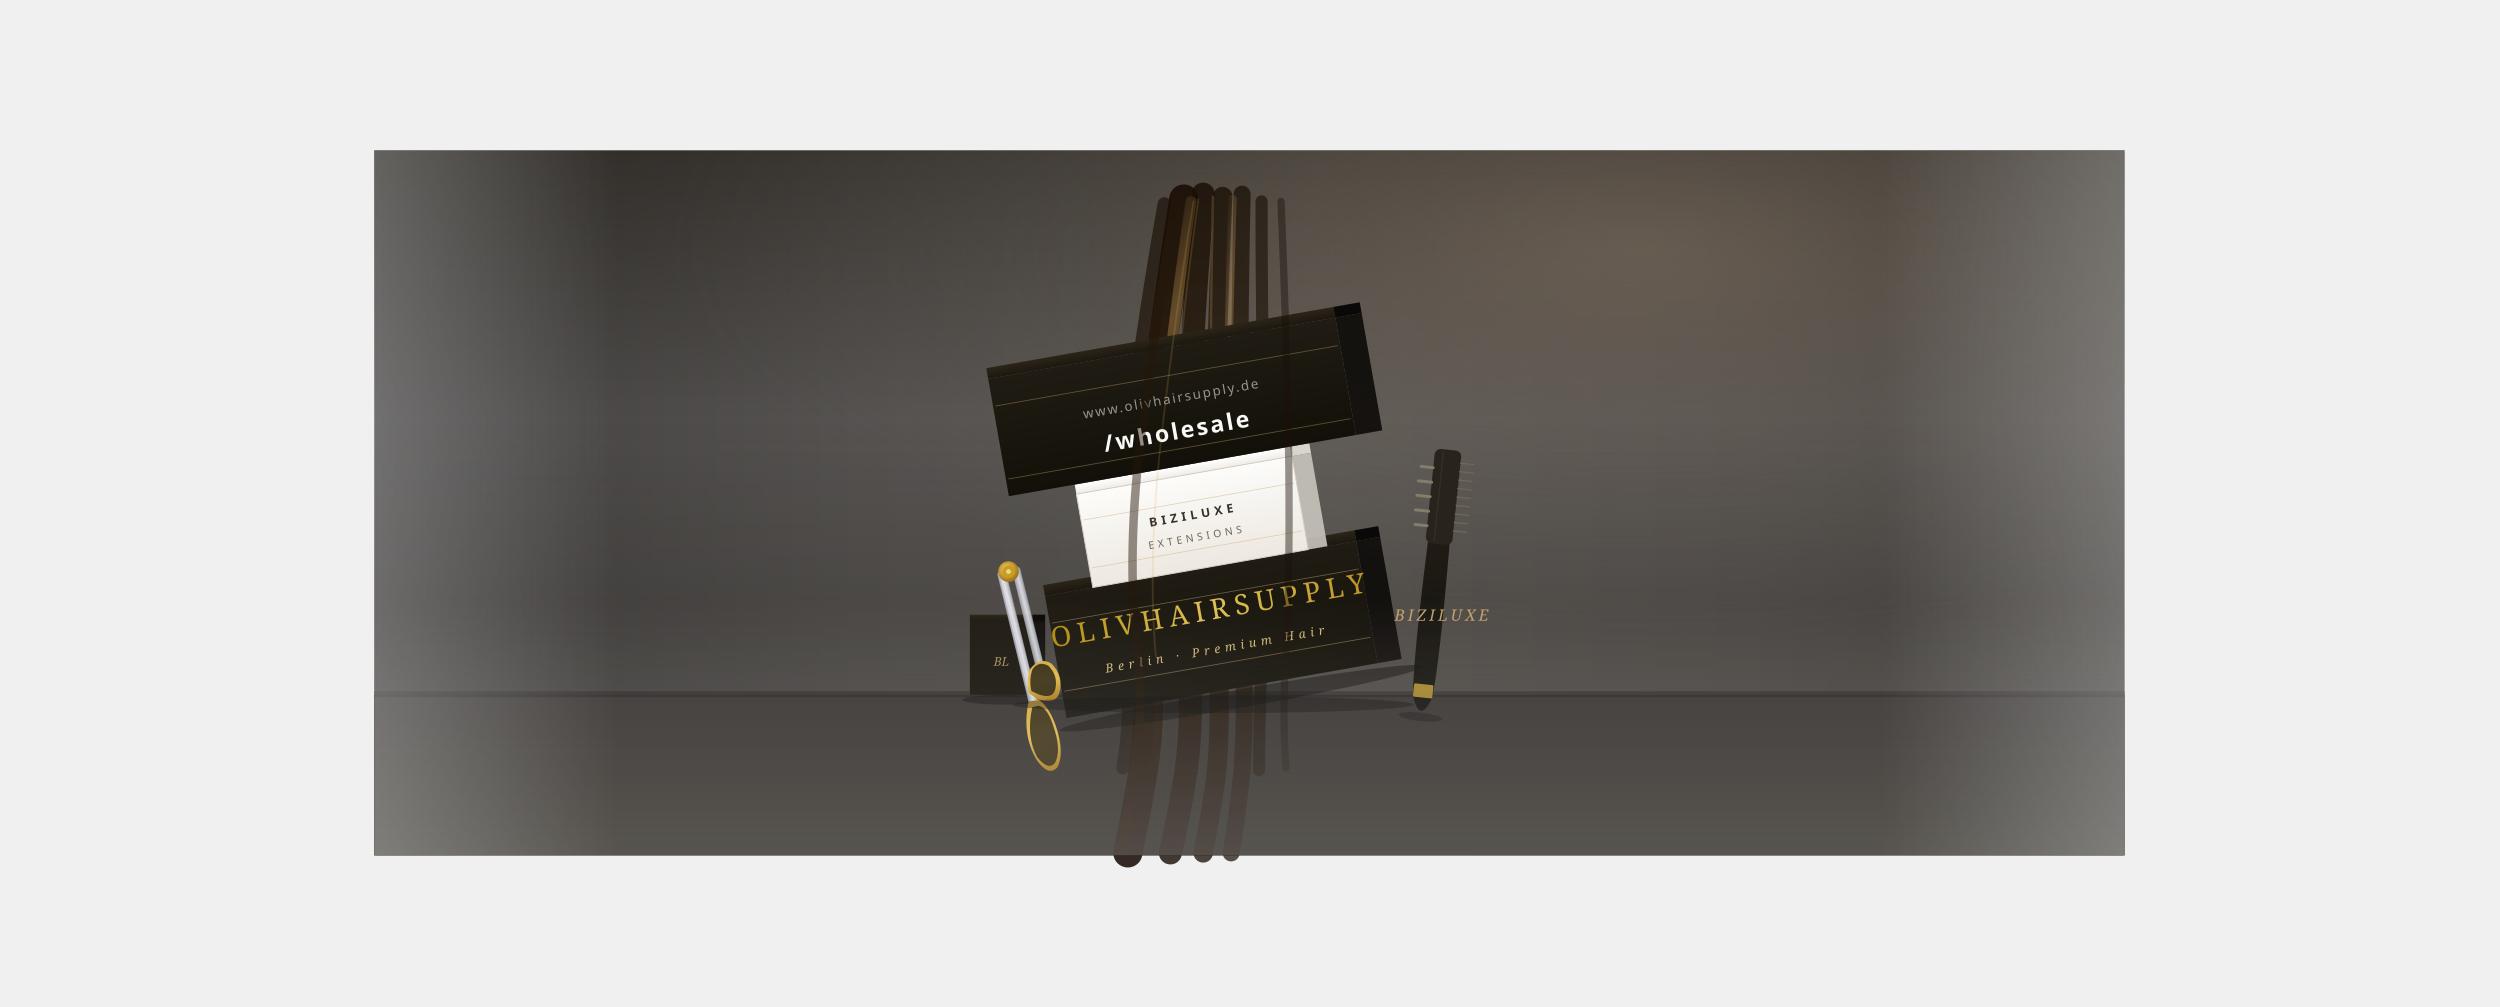
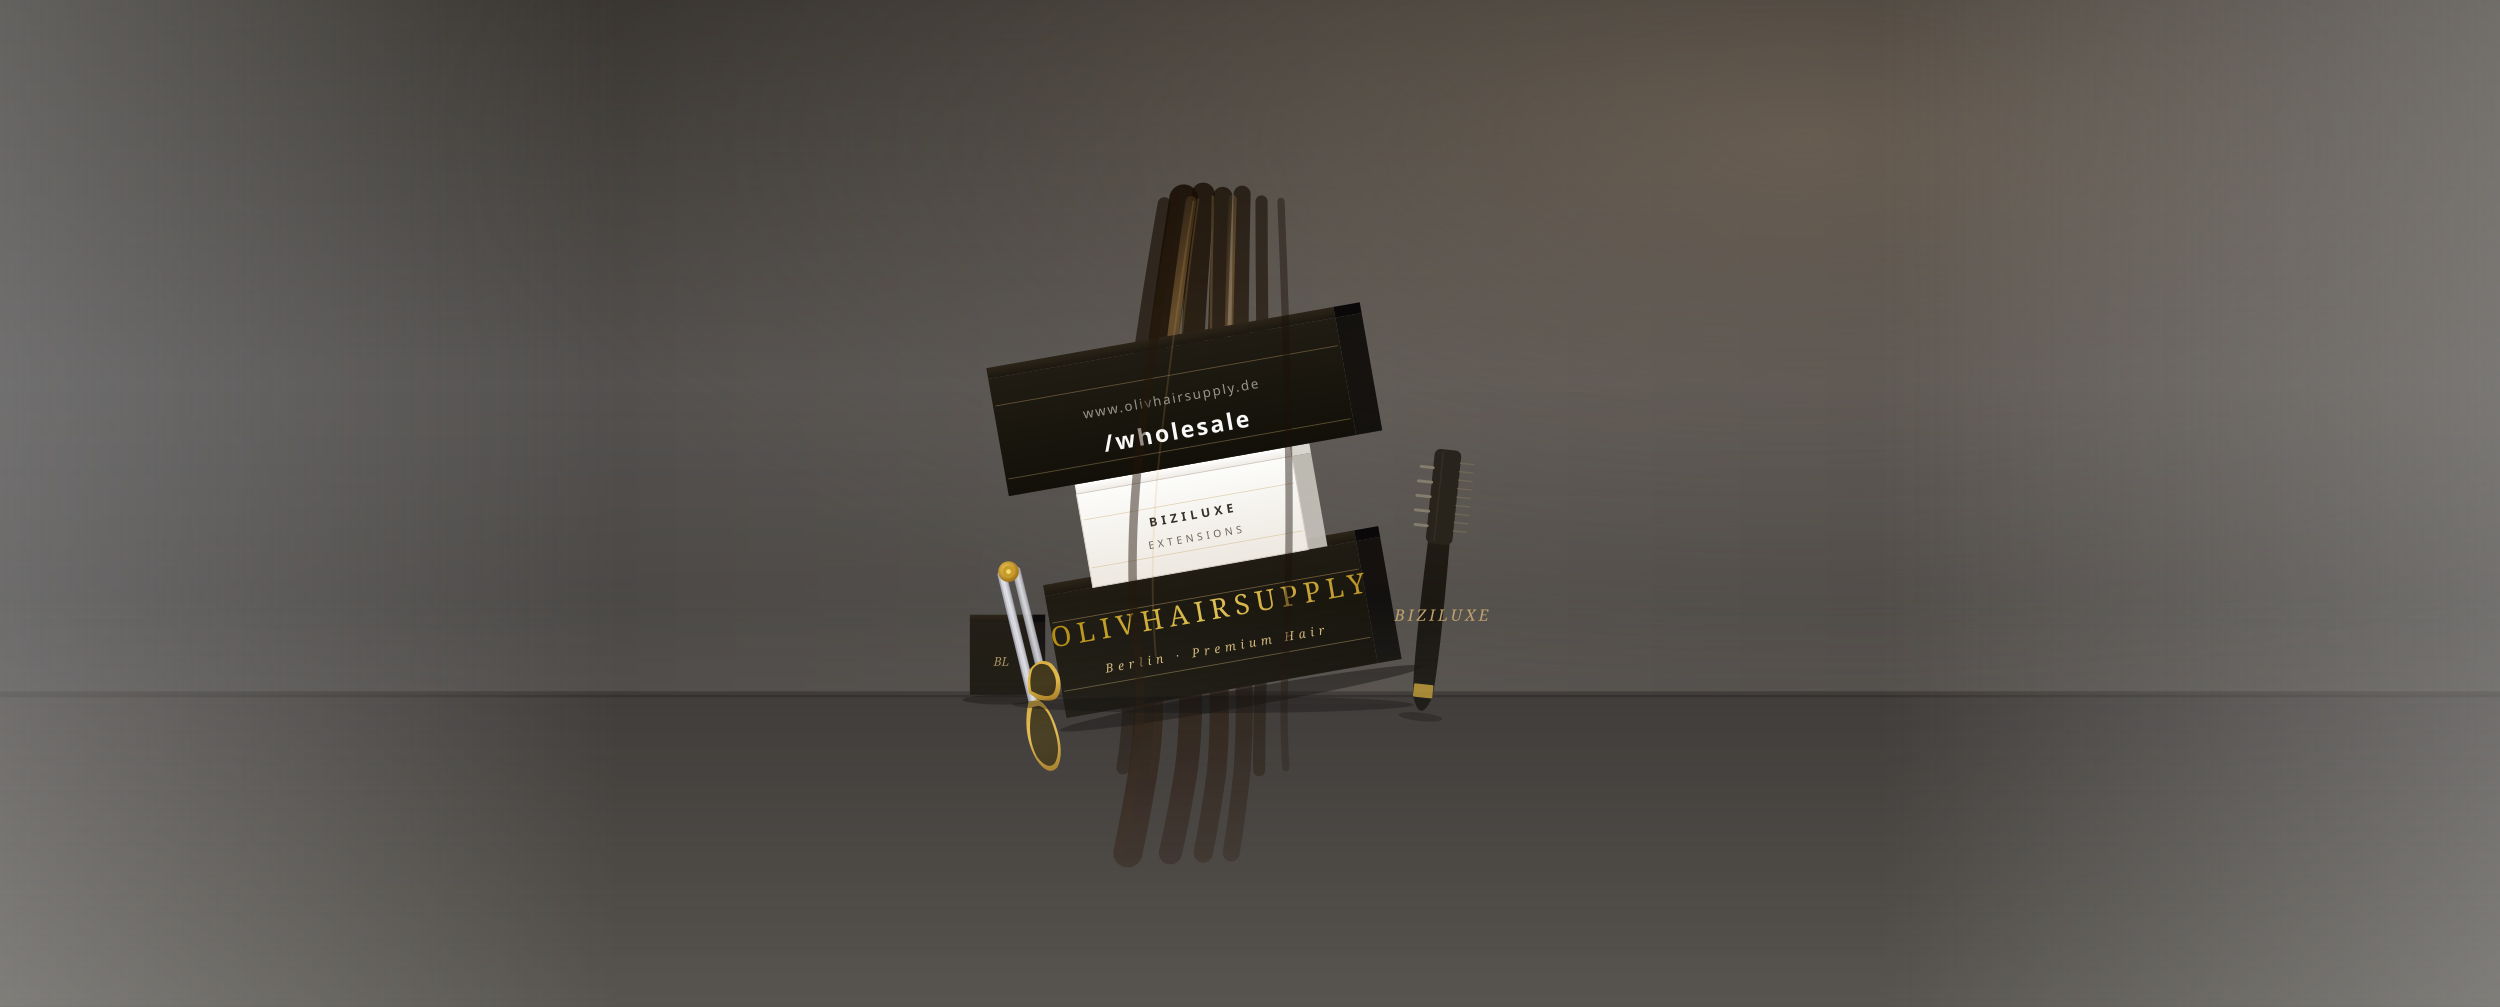
<svg xmlns="http://www.w3.org/2000/svg" viewBox="-308 -124 2057 829" preserveAspectRatio="xMidYMid slice" width="1440" height="580">
  <defs>
    <linearGradient id="wBg" x1="0" y1="0" x2="1" y2="0">
      <stop offset="0%" stop-color="#424040" />
      <stop offset="28%" stop-color="#555250" />
      <stop offset="54%" stop-color="#5E5A56" />
      <stop offset="78%" stop-color="#575350" />
      <stop offset="100%" stop-color="#4A4744" />
    </linearGradient>
    <linearGradient id="wTopS" x1="0" y1="0" x2="0" y2="1">
      <stop offset="0%" stop-color="#1C1810" stop-opacity="0.52" />
      <stop offset="38%" stop-color="#1C1810" stop-opacity="0" />
      <stop offset="100%" stop-color="#100C08" stop-opacity="0.38" />
    </linearGradient>
    <radialGradient id="wKey" cx="72%" cy="14%" r="55%">
      <stop offset="0%" stop-color="#807060" stop-opacity="0.58" />
      <stop offset="100%" stop-color="#5E5A56" stop-opacity="0" />
    </radialGradient>
    <linearGradient id="wFloor" x1="0" y1="0" x2="0" y2="1">
      <stop offset="0%" stop-color="#363230" />
      <stop offset="100%" stop-color="#242018" />
    </linearGradient>
    <linearGradient id="vigL" x1="0" y1="0" x2="1" y2="0">
      <stop offset="0%" stop-color="#C8C8C8" stop-opacity="0.35" />
      <stop offset="100%" stop-color="#C8C8C8" stop-opacity="0" />
    </linearGradient>
    <linearGradient id="vigR" x1="0" y1="0" x2="1" y2="0">
      <stop offset="0%" stop-color="#C8C8C8" stop-opacity="0" />
      <stop offset="100%" stop-color="#C8C8C8" stop-opacity="0.35" />
    </linearGradient>
    <linearGradient id="vigB" x1="0" y1="0" x2="0" y2="1">
      <stop offset="0%" stop-color="#D0D0D0" stop-opacity="0" />
      <stop offset="100%" stop-color="#D0D0D0" stop-opacity="0.3" />
    </linearGradient>
    <linearGradient id="bkFace" x1="0" y1="0" x2="0" y2="1">
      <stop offset="0%" stop-color="#201C14" />
      <stop offset="100%" stop-color="#121008" />
    </linearGradient>
    <linearGradient id="bkTop" x1="0" y1="0" x2="0" y2="1">
      <stop offset="0%" stop-color="#2C2418" />
      <stop offset="100%" stop-color="#1C1810" />
    </linearGradient>
    <linearGradient id="whFace" x1="0" y1="0" x2="0" y2="1">
      <stop offset="0%" stop-color="#FCFCFA" />
      <stop offset="100%" stop-color="#EDE8E0" />
    </linearGradient>
    <linearGradient id="whTop" x1="0" y1="0" x2="0" y2="1">
      <stop offset="0%" stop-color="#FFFFFF" />
      <stop offset="100%" stop-color="#F0ECE6" />
    </linearGradient>
    <linearGradient id="goldT" x1="0" y1="0" x2="1" y2="0">
      <stop offset="0%" stop-color="#B8900A" />
      <stop offset="50%" stop-color="#E8C858" />
      <stop offset="100%" stop-color="#C09828" />
    </linearGradient>
    <linearGradient id="hDark" x1="0.1" y1="0" x2="0.1" y2="1">
      <stop offset="0%" stop-color="#180E04" />
      <stop offset="40%" stop-color="#281808" />
      <stop offset="100%" stop-color="#1C1008" />
    </linearGradient>
    <linearGradient id="hShine" x1="0.08" y1="0" x2="0.2" y2="1">
      <stop offset="0%" stop-color="#C09050" stop-opacity="0" />
      <stop offset="25%" stop-color="#D8A860" stop-opacity="0.68" />
      <stop offset="60%" stop-color="#B08040" stop-opacity="0.38" />
      <stop offset="100%" stop-color="#885020" stop-opacity="0" />
    </linearGradient>
    <linearGradient id="bladeSc" x1="0" y1="0" x2="1" y2="0">
      <stop offset="0%" stop-color="#9898A4" />
      <stop offset="35%" stop-color="#D8D8E0" />
      <stop offset="55%" stop-color="#ECEEF4" />
      <stop offset="85%" stop-color="#C0C0C8" />
      <stop offset="100%" stop-color="#888890" />
    </linearGradient>
    <linearGradient id="hndlSc" x1="0" y1="0" x2="0" y2="1">
      <stop offset="0%" stop-color="#D8AC3A" />
      <stop offset="50%" stop-color="#E4BA48" />
      <stop offset="100%" stop-color="#A47818" />
    </linearGradient>
    <radialGradient id="pvtSc" cx="45%" cy="38%" r="55%">
      <stop offset="0%" stop-color="#F0D870" />
      <stop offset="50%" stop-color="#D4A840" />
      <stop offset="100%" stop-color="#A47818" />
    </radialGradient>
    <linearGradient id="combH" x1="0" y1="0" x2="0" y2="1">
      <stop offset="0%" stop-color="#1C1810" />
      <stop offset="100%" stop-color="#0E0C08" />
    </linearGradient>
  </defs>
-   <rect width="1440" height="580" fill="url(#wBg)" />
-   <rect width="1440" height="580" fill="url(#wTopS)" />
-   <rect width="1440" height="580" fill="url(#wKey)" />
-   <rect x="0" y="448" width="1440" height="132" fill="url(#wFloor)" />
-   <rect x="0" y="445" width="1440" height="5" fill="#14100C" opacity="0.38" />
+   <rect x="-308" y="-124" width="2057" height="829" fill="url(#wBg)" />
+   <rect x="-308" y="-124" width="2057" height="829" fill="url(#wTopS)" />
+   <rect x="-308" y="-124" width="2057" height="829" fill="url(#wKey)" />
+   <rect x="-308" y="448" width="2057" height="257" fill="url(#wFloor)" />
+   <rect x="-308" y="445" width="2057" height="5" fill="#14100C" opacity="0.38" />
  <path d="M666,40 Q652,130 640,225 Q626,330 635,415 Q640,462 633,508 Q627,545 620,578" fill="none" stroke="url(#hDark)" stroke-width="24" opacity="0.88" stroke-linecap="round" />
  <path d="M682,36 Q674,128 670,224 Q664,330 670,416 Q674,463 668,510 Q662,548 655,578" fill="none" stroke="url(#hDark)" stroke-width="19" opacity="0.82" stroke-linecap="round" />
  <path d="M698,38 Q694,130 692,228 Q688,335 694,420 Q697,466 693,512 Q688,548 682,578" fill="none" stroke="url(#hDark)" stroke-width="16" opacity="0.77" stroke-linecap="round" />
  <path d="M714,36 Q712,128 712,228 Q712,335 715,420 Q717,465 714,510 Q710,548 705,578" fill="none" stroke="url(#hDark)" stroke-width="14" opacity="0.72" stroke-linecap="round" />
  <path d="M650,44 Q634,134 622,228 Q608,334 618,415 Q624,462 616,508" fill="none" stroke="#180E04" stroke-width="11" opacity="0.65" stroke-linecap="round" />
  <path d="M730,42 Q730,132 732,228 Q734,334 730,416 Q728,463 728,510" fill="none" stroke="#180E04" stroke-width="10" opacity="0.62" stroke-linecap="round" />
  <path d="M672,42 Q658,136 648,232 Q636,338 645,420 Q649,466 642,512" fill="none" stroke="url(#hShine)" stroke-width="9" opacity="0.52" stroke-linecap="round" />
  <path d="M706,40 Q703,134 702,230 Q699,336 704,418 Q707,464 704,510" fill="none" stroke="url(#hShine)" stroke-width="7" opacity="0.45" stroke-linecap="round" />
  <path d="M690,38 Q688,130 688,226 Q688,333 691,417" fill="none" stroke="#E0B868" stroke-width="2" opacity="0.2" stroke-linecap="round" />
  <path d="M678,40 Q665,132 658,226 Q650,330 658,414" fill="none" stroke="#D4A858" stroke-width="1.5" opacity="0.18" stroke-linecap="round" />
  <g transform="rotate(-10, 680, 345)">
    <ellipse cx="695" cy="455" rx="152" ry="7.5" fill="#060402" opacity="0.45" />
    <rect x="810" y="344" width="20" height="102" fill="#0C0A08" opacity="0.9" />
    <rect x="550" y="335" width="260" height="9" fill="url(#bkTop)" />
    <rect x="810" y="335" width="20" height="9" fill="#0A0808" />
    <rect x="550" y="344" width="260" height="102" fill="url(#bkFace)" />
    <line x1="552" y1="367" x2="808" y2="367" stroke="#C9A96E" stroke-width="0.7" opacity="0.45" />
    <line x1="552" y1="424" x2="808" y2="424" stroke="#C9A96E" stroke-width="0.7" opacity="0.45" />
    <text x="680" y="387" font-family="'Cormorant Garamond',Georgia,serif" font-size="23" font-weight="300" fill="url(#goldT)" text-anchor="middle" letter-spacing="5" opacity="0.96">OLIVHAIRSUPPLY</text>
    <text x="680" y="415" font-family="'Cormorant Garamond',Georgia,serif" font-size="10" font-style="italic" fill="#D4B87A" text-anchor="middle" letter-spacing="4" opacity="1">Berlin · Premium Hair</text>
    <rect x="770" y="266" width="16" height="78" fill="#C8C4BC" opacity="0.9" />
    <rect x="590" y="258" width="180" height="8" fill="url(#whTop)" />
    <rect x="770" y="258" width="16" height="8" fill="#D8D4CE" />
    <rect x="590" y="266" width="180" height="78" fill="url(#whFace)" stroke="#D8D0C8" stroke-width="0.8" />
    <line x1="592" y1="288" x2="768" y2="288" stroke="#C9A96E" stroke-width="0.6" opacity="0.5" />
    <line x1="592" y1="328" x2="768" y2="328" stroke="#C9A96E" stroke-width="0.6" opacity="0.5" />
    <text x="680" y="303" font-family="'Montserrat',sans-serif" font-size="10" font-weight="700" fill="#1A1410" text-anchor="middle" letter-spacing="3.5" opacity="0.88">BIZILUXE</text>
    <text x="680" y="321" font-family="'Montserrat',sans-serif" font-size="8.5" font-weight="500" fill="#4A3C30" text-anchor="middle" letter-spacing="3" opacity="0.78">EXTENSIONS</text>
    <rect x="825" y="160" width="22" height="98" fill="#0C0A08" opacity="0.9" />
    <rect x="535" y="151" width="290" height="9" fill="url(#bkTop)" />
    <rect x="825" y="151" width="22" height="9" fill="#0A0808" />
    <rect x="535" y="160" width="290" height="98" fill="url(#bkFace)" />
    <line x1="537" y1="183" x2="823" y2="183" stroke="#C9A96E" stroke-width="0.7" opacity="0.4" />
    <line x1="537" y1="244" x2="823" y2="244" stroke="#C9A96E" stroke-width="0.7" opacity="0.4" />
    <text x="680" y="206" font-family="'Montserrat',sans-serif" font-size="11" font-weight="400" fill="#C8C4BC" text-anchor="middle" letter-spacing="1.5" opacity="0.72">www.olivhairsupply.de</text>
    <text x="680" y="236" font-family="'Montserrat',sans-serif" font-size="19" font-weight="700" fill="#FFFFFF" text-anchor="middle" letter-spacing="2" opacity="0.97">/wholesale</text>
  </g>
  <path d="M660,38 Q644,132 632,226 Q618,332 628,412 Q633,460 626,506 Q621,544 615,576" fill="none" stroke="#241408" stroke-width="7" opacity="0.48" stroke-linecap="round" />
  <path d="M746,42 Q750,136 752,232 Q754,338 750,416 Q747,462 750,508" fill="none" stroke="#1A1008" stroke-width="6" opacity="0.45" stroke-linecap="round" />
  <path d="M674,42 Q659,136 648,232 Q636,336 643,416" fill="none" stroke="#D4A858" stroke-width="1.5" opacity="0.18" stroke-linecap="round" />
  <rect x="490" y="388" width="52" height="60" rx="1" fill="url(#bkFace)" />
  <rect x="490" y="382" width="52" height="6" fill="url(#bkTop)" />
  <rect x="542" y="388" width="10" height="60" fill="#0C0A08" opacity="0.9" />
  <rect x="542" y="382" width="10" height="6" fill="#0A0808" />
  <text x="516" y="424" font-family="'Cormorant Garamond',Georgia,serif" font-size="10" fill="#C9A96E" text-anchor="middle" font-style="italic" opacity="0.8">BL</text>
  <ellipse cx="518" cy="452" rx="34" ry="4" fill="#060402" opacity="0.42" />
  <g transform="translate(516,348) rotate(-14)">
    <path d="M-3.5,0 L-4,108 Q-0.5,114 3.5,108 L4,0 Q0.5,-5.5 -3.5,0 Z" fill="url(#bladeSc)" opacity="0.94" />
    <line x1="-1.5" y1="5" x2="-2" y2="102" stroke="#F0F0F8" stroke-width="0.7" opacity="0.5" />
    <path d="M9,0 L8.5,108 Q12,114 15.5,108 L16,0 Q12.5,-5.5 9,0 Z" fill="url(#bladeSc)" opacity="0.86" />
    <circle cx="6" cy="0" r="8.5" fill="url(#pvtSc)" />
    <circle cx="6" cy="0" r="5" fill="#C89C28" />
    <circle cx="6" cy="0" r="2" fill="#F0D870" />
    <path d="M-4,108 Q-16,133 -9,156 Q-3,172 6,166 Q15,156 13,132 Q11,114 4,108 Z" fill="url(#hndlSc)" />
    <path d="M-2,113 Q-13,135 -8,154 Q-2,167 5,162 Q13,153 11,132 Q10,116 3,113 Z" fill="#1A1608" opacity="0.83" />
    <path d="M4,108 Q18,116 23,106 Q29,94 22,82 Q14,74 4,82 Q-2,91 -2,101 Z" fill="url(#hndlSc)" />
    <path d="M5.5,104 Q16,111 20,103 Q25,93 19,83 Q12,77 5.5,83 Q0.5,91 0.5,100 Z" fill="#1A1608" opacity="0.83" />
  </g>
  <g transform="translate(878,302) rotate(6)" opacity="0.92">
    <path d="M-9,22 Q-11,118 -8,148 Q-4,160 0,160 Q4,160 8,148 Q11,118 9,22 Q4,9 0,7 Q-4,9 -9,22 Z" fill="url(#combH)" />
    <rect x="-8" y="138" width="16" height="11" rx="1" fill="#C9A030" opacity="0.85" />
    <rect x="-11" y="-56" width="22" height="78" rx="5" fill="#242018" />
    <line x1="-4" y1="-54" x2="-4" y2="20" stroke="#3A3228" stroke-width="1" opacity="0.6" />
    <g stroke="#888070" stroke-width="2.4" stroke-linecap="round">
      <line x1="-21" y1="-40" x2="-11" y2="-40" />
      <line x1="-22" y1="-28" x2="-11" y2="-28" />
      <line x1="-22" y1="-16" x2="-11" y2="-16" />
      <line x1="-22" y1="-4" x2="-11" y2="-4" />
      <line x1="-21" y1="8" x2="-11" y2="8" />
    </g>
    <g stroke="#706858" stroke-width="1.1" stroke-linecap="round">
      <line x1="11" y1="-46" x2="22" y2="-46" />
      <line x1="11" y1="-39" x2="22" y2="-39" />
      <line x1="11" y1="-32" x2="22" y2="-32" />
      <line x1="11" y1="-25" x2="22" y2="-25" />
      <line x1="11" y1="-18" x2="22" y2="-18" />
      <line x1="11" y1="-11" x2="22" y2="-11" />
      <line x1="11" y1="-4" x2="22" y2="-4" />
      <line x1="11" y1="3" x2="22" y2="3" />
      <line x1="11" y1="10" x2="22" y2="10" />
    </g>
    <text x="0" y="85" font-family="'Cormorant Garamond',Georgia,serif" font-size="13" font-style="italic" fill="#C9A96E" text-anchor="middle" letter-spacing="2.5" opacity="1" transform="rotate(-6)">BIZILUXE</text>
    <ellipse cx="0" cy="165" rx="18" ry="3.5" fill="#060402" opacity="0.35" />
  </g>
  <ellipse cx="690" cy="456" rx="165" ry="7" fill="#060402" opacity="0.36" />
-   <rect x="0" y="0" width="200" height="580" fill="url(#vigL)" />
-   <rect x="1240" y="0" width="200" height="580" fill="url(#vigR)" />
-   <rect x="0" y="370" width="1440" height="210" fill="url(#vigB)" />
+   <rect x="-308" y="-124" width="508" height="829" fill="url(#vigL)" />
+   <rect x="1240" y="-124" width="509" height="829" fill="url(#vigR)" />
+   <rect x="-308" y="370" width="2057" height="335" fill="url(#vigB)" />
</svg>
